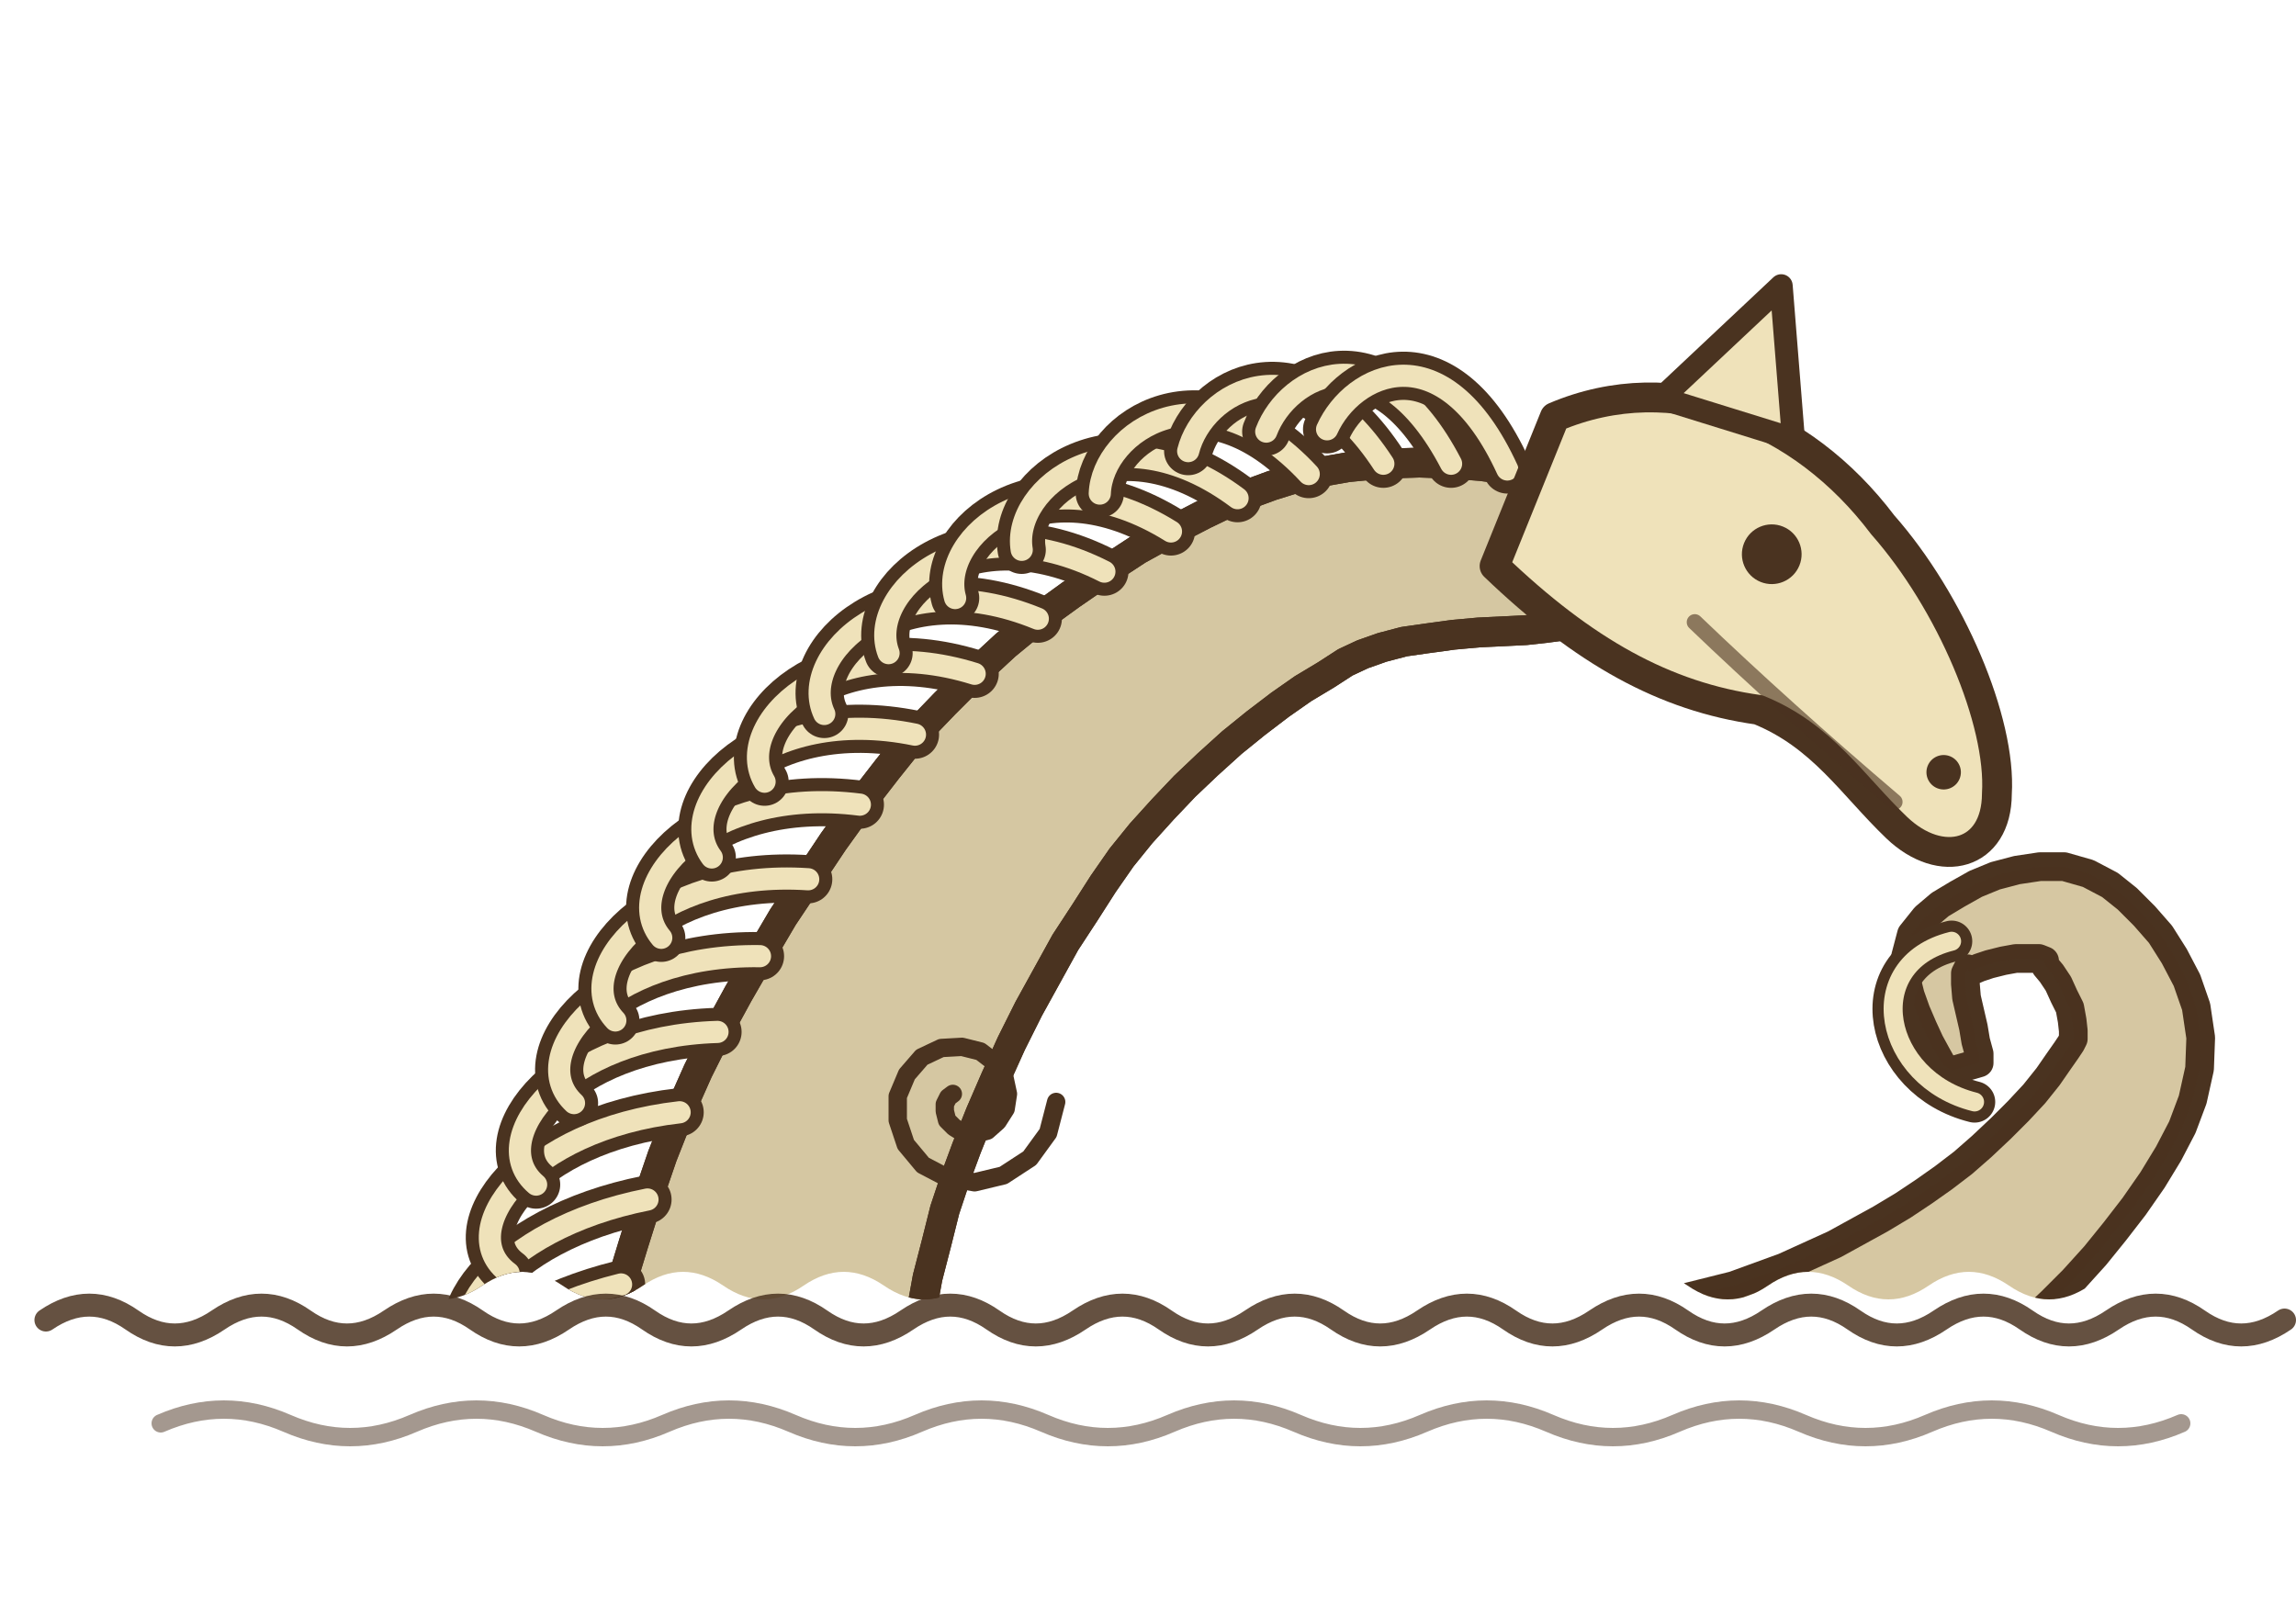
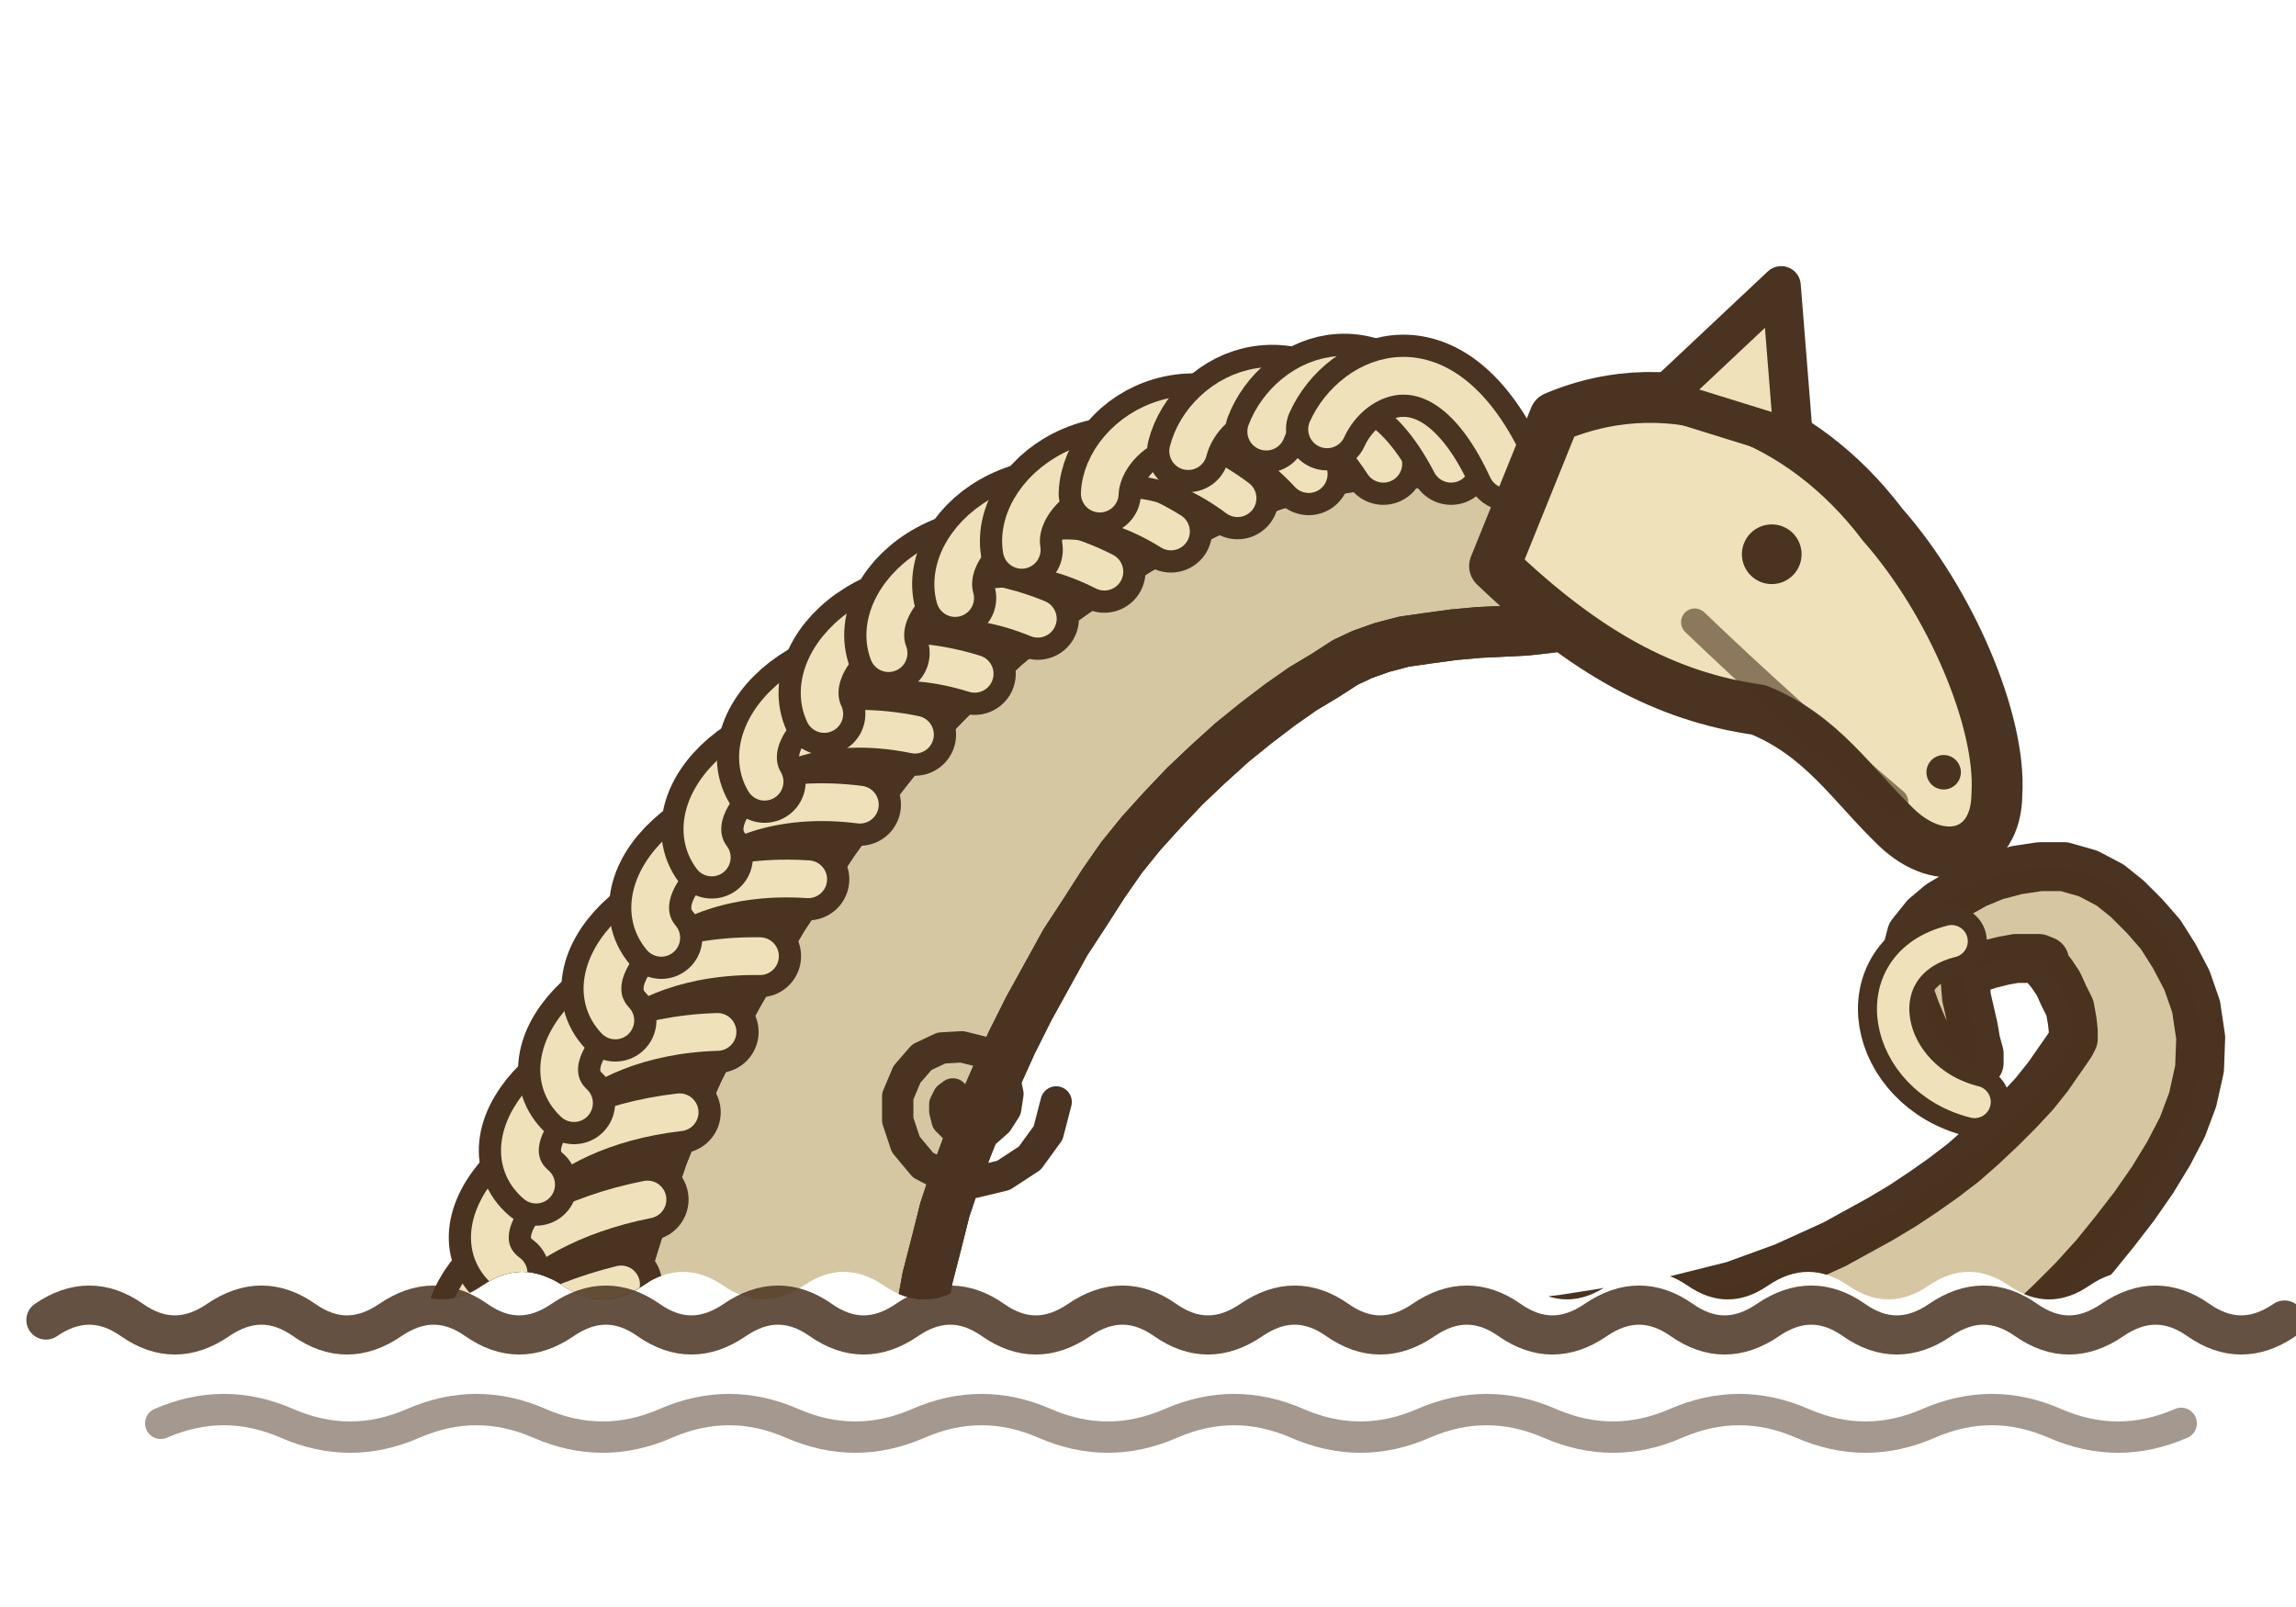
<svg xmlns="http://www.w3.org/2000/svg" viewBox="0 0 200 140">
  <clipPath id="wl">
    <path d="M0 112 q3.5 -2.4 7 0 t7 0 q3.5 -2.4 7 0 t7 0 q3.5 -2.4 7 0 t7 0 q3.5 -2.4 7 0 t7 0 q3.5 -2.4 7 0 t7 0 q3.5 -2.4 7 0 t7 0 q3.5 -2.4 7 0 t7 0 q3.5 -2.4 7 0 t7 0 q3.5 -2.4 7 0 t7 0 q3.5 -2.4 7 0 t7 0 q3.5 -2.4 7 0 t7 0 q3.5 -2.4 7 0 t7 0 q3.5 -2.4 7 0 t7 0 q3.5 -2.4 7 0 t7 0 q3.5 -2.4 7 0 t7 0 V0 H0Z" />
  </clipPath>
  <g clip-path="url(#wl)">
-     <path d="M130 135.8L131.7 135.3L133.9 134.7L136.7 134L139.9 133.3L143.3 132.4L146.9 131.5L150.4 130.5L153.9 129.3L157 128L159.9 126.7L162.6 125.3L165.2 123.8L167.7 122.2L170.1 120.5L172.5 118.8L174.7 117.1L176.8 115.2L178.7 113.4L180.6 111.5L182.5 109.4L184.2 107.3L185.9 105.1L187.5 102.8L188.9 100.5L190.1 98.2L191 95.8L191.6 93.1L191.7 90.4L191.3 87.7L190.5 85.4L189.4 83.3L188.2 81.4L186.8 79.8L185.3 78.3L183.8 77.1L181.9 76.1L179.8 75.5L177.7 75.5L175.7 75.8L173.8 76.3L172.1 77L170.5 77.9L169 78.8L167.7 79.9L166.5 81.4L166 83.3L166 85.1L166.4 86.7L166.9 88.1L167.5 89.5L168.1 90.8L168.7 91.9L169.2 92.8L169.6 93.4L172.4 92.6L172.4 91.8L172.1 90.7L171.9 89.5L171.6 88.2L171.3 86.9L171.2 85.7L171.2 84.8L171.4 84.4L171.5 84.6L171.7 84.6L172.4 84.3L173.3 84L174.5 83.7L175.6 83.5L176.7 83.5L177.6 83.5L178.1 83.7L178.1 83.9L178.2 84.2L178.7 84.8L179.3 85.7L179.8 86.8L180.3 87.8L180.5 88.9L180.6 89.8L180.6 90.5L180.4 90.9L180 91.5L179.3 92.5L178.4 93.8L177.2 95.3L175.8 96.8L174.3 98.3L172.6 99.9L171 101.3L169.3 102.6L167.6 103.8L165.8 105L163.8 106.2L161.8 107.3L159.8 108.4L157.6 109.4L155.4 110.4L153.2 111.2L151 112L148.6 112.6L145.8 113.3L142.8 113.8L139.5 114.4L136.3 114.9L133.2 115.3L130.4 115.7L127.9 116L126 116.2Z" fill="#EFE2BA" stroke="#4A3320" stroke-width="2.5" stroke-linejoin="round" stroke-linecap="round" />
+     <path d="M130 135.8L131.7 135.3L133.9 134.7L136.7 134L139.9 133.3L143.3 132.4L146.9 131.5L150.4 130.5L153.9 129.3L157 128L159.9 126.7L162.6 125.3L165.2 123.8L167.7 122.2L170.1 120.5L172.5 118.8L174.7 117.1L176.8 115.2L178.7 113.4L180.6 111.5L182.5 109.4L184.2 107.3L185.9 105.1L187.5 102.8L188.9 100.5L190.1 98.2L191 95.8L191.6 93.1L191.7 90.4L191.3 87.7L190.5 85.4L189.4 83.3L188.2 81.4L186.8 79.8L185.3 78.3L183.8 77.1L181.9 76.1L179.8 75.5L177.7 75.5L175.7 75.8L173.8 76.3L172.1 77L170.5 77.9L169 78.8L167.7 79.9L166.5 81.4L166 83.3L166 85.1L166.4 86.7L166.9 88.1L167.5 89.5L168.1 90.8L168.7 91.9L169.2 92.8L169.6 93.4L172.4 92.6L172.4 91.8L172.1 90.7L171.9 89.5L171.6 88.2L171.3 86.9L171.2 85.7L171.2 84.8L171.4 84.4L171.5 84.6L171.7 84.6L172.4 84.3L173.3 84L174.5 83.7L175.6 83.5L176.7 83.5L177.6 83.5L178.1 83.7L178.1 83.9L178.2 84.2L178.7 84.8L179.3 85.7L179.8 86.8L180.3 87.8L180.5 88.9L180.6 89.8L180.6 90.5L180.4 90.9L180 91.5L179.3 92.5L178.4 93.8L177.2 95.3L175.8 96.8L174.3 98.3L172.6 99.9L171 101.3L169.3 102.6L167.6 103.8L165.8 105L163.8 106.2L161.8 107.3L159.8 108.4L157.6 109.4L155.4 110.4L153.2 111.2L151 112L148.6 112.6L145.8 113.3L142.8 113.8L139.5 114.4L136.3 114.9L133.2 115.3L130.4 115.7L127.9 116L126 116.2Z" fill="#EFE2BA" stroke="#4A3320" stroke-width="4.26" stroke-linejoin="round" stroke-linecap="round" />
    <path d="M130 135.8L131.7 135.3L133.9 134.7L136.7 134L139.9 133.3L143.3 132.4L146.9 131.5L150.4 130.5L153.9 129.3L157 128L159.9 126.7L162.6 125.3L165.2 123.8L167.7 122.2L170.1 120.5L172.5 118.8L174.7 117.1L176.8 115.2L178.7 113.4L180.6 111.5L182.5 109.4L184.2 107.3L185.9 105.1L187.5 102.8L188.9 100.5L190.1 98.2L191 95.8L191.6 93.1L191.7 90.4L191.3 87.7L190.5 85.4L189.4 83.3L188.2 81.4L186.8 79.8L185.3 78.3L183.8 77.1L181.9 76.1L179.8 75.5L177.7 75.5L175.7 75.8L173.8 76.3L172.1 77L170.5 77.9L169 78.8L167.7 79.9L166.5 81.4L166 83.3L166 85.1L166.4 86.7L166.9 88.1L167.5 89.5L168.1 90.8L168.7 91.9L169.2 92.8L169.6 93.4L172.4 92.6L172.4 91.8L172.1 90.7L171.9 89.5L171.6 88.2L171.3 86.9L171.2 85.7L171.2 84.8L171.4 84.4L171.5 84.6L171.7 84.6L172.4 84.3L173.3 84L174.5 83.7L175.6 83.5L176.7 83.5L177.6 83.5L178.1 83.7L178.1 83.9L178.2 84.2L178.7 84.8L179.3 85.7L179.8 86.8L180.3 87.8L180.5 88.9L180.6 89.8L180.6 90.5L180.4 90.9L180 91.5L179.3 92.5L178.4 93.8L177.2 95.3L175.8 96.8L174.3 98.3L172.6 99.9L171 101.3L169.3 102.6L167.6 103.8L165.8 105L163.8 106.2L161.8 107.3L159.8 108.4L157.6 109.4L155.4 110.4L153.2 111.2L151 112L148.6 112.6L145.8 113.3L142.8 113.8L139.5 114.4L136.3 114.9L133.2 115.3L130.4 115.7L127.9 116L126 116.2Z" fill="#4A3320" fill-opacity=".15" />
-     <path d="M172 96C164 94 162 84 170 82" fill="none" stroke="#4A3320" stroke-width="3.6" stroke-linecap="round" stroke-linejoin="round" />
-     <path d="M172 96C164 94 162 84 170 82" fill="none" stroke="#EFE2BA" stroke-width="1.656" stroke-linecap="round" stroke-linejoin="round" />
-     <path d="M77.6 131.3L77.9 129.3L78.3 126.8L78.6 124L79.1 121L79.6 117.8L80.2 114.6L80.8 111.3L81.6 108.2L82.3 105.4L83.2 102.7L84.2 100L85.4 97L86.7 94L88.1 90.9L89.6 87.9L91.2 85L92.8 82.1L94.5 79.5L96.1 77L97.7 74.7L99.4 72.6L101.3 70.5L103.2 68.5L105.2 66.6L107.3 64.7L109.4 63L111.5 61.4L113.5 60L115.5 58.8L117.2 57.7L118.7 57L120.4 56.4L122.3 55.9L124.4 55.6L126.6 55.3L128.8 55.1L130.9 55L132.9 54.9L134.7 54.7L136.2 54.5L135.8 41.5L134.7 41.4L133.2 41.1L131.3 40.9L129 40.6L126.4 40.4L123.6 40.3L120.5 40.4L117.4 40.7L114 41.3L110.8 42.3L107.8 43.4L104.9 44.8L102 46.3L99.1 47.9L96.2 49.8L93.3 51.8L90.4 53.9L87.6 56.2L84.9 58.7L82.3 61.3L79.7 64L77.3 67L74.9 70.1L72.6 73.3L70.4 76.6L68.2 79.9L66.2 83.3L64.3 86.6L62.5 89.9L60.8 93.3L59.2 96.9L57.7 100.7L56.4 104.5L55.2 108.3L54.1 111.9L53.2 115.3L52.3 118.4L51.6 121.1L51 123.2L50.4 124.7Z" fill="#EFE2BA" stroke="#4A3320" stroke-width="2.6" stroke-linejoin="round" stroke-linecap="round" />
+     <path d="M172 96C164 94 162 84 170 82" fill="none" stroke="#4A3320" stroke-width="6.13" stroke-linecap="round" stroke-linejoin="round" />
+     <path d="M172 96C164 94 162 84 170 82" fill="none" stroke="#EFE2BA" stroke-width="2.82" stroke-linecap="round" stroke-linejoin="round" />
+     <path d="M77.6 131.3L77.9 129.3L78.3 126.8L78.6 124L79.1 121L79.6 117.8L80.2 114.6L80.8 111.3L81.6 108.2L82.3 105.4L83.2 102.7L84.2 100L85.4 97L86.7 94L88.1 90.9L89.6 87.9L91.2 85L92.8 82.1L94.5 79.5L96.1 77L97.7 74.7L99.4 72.6L101.3 70.5L103.2 68.5L105.2 66.6L107.3 64.7L109.4 63L111.5 61.4L113.5 60L115.5 58.8L117.2 57.7L118.7 57L120.4 56.4L122.3 55.9L124.4 55.6L126.6 55.3L128.8 55.1L130.9 55L132.9 54.9L134.7 54.7L136.2 54.5L135.8 41.5L134.7 41.4L133.2 41.1L131.3 40.9L129 40.6L126.4 40.4L123.6 40.3L120.5 40.4L117.4 40.7L114 41.3L110.8 42.3L107.8 43.4L104.9 44.8L102 46.3L99.1 47.9L96.2 49.8L93.3 51.8L90.4 53.9L87.6 56.2L84.9 58.7L82.3 61.3L79.7 64L77.3 67L74.9 70.1L72.6 73.3L70.4 76.6L68.2 79.9L66.2 83.3L64.3 86.6L62.5 89.9L60.8 93.3L59.2 96.9L57.7 100.7L56.4 104.5L55.2 108.3L54.1 111.9L53.2 115.3L52.3 118.4L51.6 121.1L51 123.2L50.4 124.7Z" fill="#EFE2BA" stroke="#4A3320" stroke-width="4.43" stroke-linejoin="round" stroke-linecap="round" />
    <path d="M77.6 131.3L77.9 129.3L78.3 126.8L78.6 124L79.1 121L79.6 117.8L80.2 114.6L80.8 111.3L81.6 108.2L82.3 105.4L83.2 102.7L84.2 100L85.4 97L86.7 94L88.1 90.9L89.6 87.9L91.2 85L92.8 82.1L94.5 79.5L96.1 77L97.7 74.7L99.4 72.6L101.3 70.5L103.2 68.5L105.2 66.6L107.3 64.7L109.4 63L111.5 61.4L113.5 60L115.5 58.8L117.2 57.7L118.7 57L120.4 56.4L122.3 55.9L124.4 55.6L126.6 55.3L128.8 55.1L130.9 55L132.9 54.9L134.7 54.7L136.2 54.5L135.8 41.5L134.7 41.4L133.2 41.1L131.3 40.9L129 40.6L126.4 40.4L123.6 40.3L120.5 40.4L117.4 40.7L114 41.3L110.8 42.3L107.8 43.4L104.9 44.8L102 46.3L99.1 47.9L96.2 49.8L93.3 51.8L90.4 53.9L87.6 56.2L84.9 58.7L82.3 61.3L79.7 64L77.3 67L74.9 70.1L72.6 73.3L70.4 76.6L68.2 79.9L66.2 83.3L64.3 86.6L62.5 89.9L60.8 93.3L59.2 96.9L57.7 100.7L56.4 104.5L55.2 108.3L54.1 111.9L53.2 115.3L52.3 118.4L51.6 121.1L51 123.2L50.4 124.7Z" fill="#4A3320" fill-opacity=".16" />
-     <path d="M77.6 131.3L77.9 129.3L78.3 126.8L78.6 124L79.1 121L79.6 117.8L80.2 114.6L80.8 111.3L81.6 108.2L82.3 105.4L83.2 102.7L84.2 100L85.4 97L86.7 94L88.1 90.9L89.6 87.9L91.2 85L92.8 82.1L94.5 79.5L96.1 77L97.7 74.7L99.4 72.6L101.3 70.5L103.2 68.5L105.2 66.6L107.3 64.7L109.4 63L111.5 61.4L113.5 60L115.5 58.8L117.2 57.7L118.7 57L120.4 56.4L122.3 55.9L124.4 55.6L126.6 55.3L128.8 55.1L130.9 55L132.9 54.9L134.7 54.7L136.2 54.5" fill="none" stroke="#4A3320" stroke-width="2.6" stroke-linecap="round" stroke-linejoin="round" />
-     <path d="M50.4 124.7L51 123.2L51.6 121.1L52.3 118.4L53.2 115.3L54.1 111.9L55.2 108.3L56.4 104.5L57.7 100.7L59.2 96.9L60.8 93.3L62.5 89.9L64.3 86.6L66.2 83.3L68.2 79.9L70.4 76.6L72.6 73.3L74.9 70.1L77.3 67L79.7 64L82.3 61.3L84.9 58.7L87.6 56.2L90.4 53.9L93.3 51.8L96.2 49.8L99.1 47.9L102 46.3L104.9 44.8L107.8 43.4L110.8 42.3L114 41.3L117.4 40.7L120.5 40.4L123.6 40.3L126.4 40.4L129 40.6L131.3 40.9L133.2 41.1L134.7 41.4L135.8 41.5" fill="none" stroke="#4A3320" stroke-width="2.6" stroke-linecap="round" stroke-linejoin="round" />
-     <path d="M92 96L91.3 98.7L89.7 100.9L87.4 102.4L84.9 103L82.5 102.6L80.4 101.5L78.9 99.7L78.2 97.6L78.2 95.5L79 93.6L80.3 92.1L82 91.3L83.8 91.2L85.4 91.6L86.7 92.6L87.5 93.9L87.8 95.3L87.6 96.6L86.9 97.7L86 98.5L84.9 98.8L83.9 98.7L83.1 98.2L82.5 97.6L82.3 96.8L82.3 96.2L82.6 95.6L83 95.3" fill="none" stroke="#4A3320" stroke-width="1.6" stroke-linecap="round" stroke-linejoin="round" />
-     <path d="M51 123.2C37.9 126.3 32.3 135 37.7 138.1" fill="none" stroke="#4A3320" stroke-width="4.2" stroke-linecap="round" stroke-linejoin="round" />
-     <path d="M51 123.2C37.9 126.3 32.3 135 37.7 138.1" fill="none" stroke="#EFE2BA" stroke-width="1.932" stroke-linecap="round" stroke-linejoin="round" />
-     <path d="M52.3 118.4C39.4 121.8 33.8 130.5 39.3 133.5" fill="none" stroke="#4A3320" stroke-width="4.2" stroke-linecap="round" stroke-linejoin="round" />
-     <path d="M52.3 118.4C39.4 121.8 33.8 130.5 39.3 133.5" fill="none" stroke="#EFE2BA" stroke-width="1.932" stroke-linecap="round" stroke-linejoin="round" />
-     <path d="M54.1 111.9C41.1 115.1 35.4 123.8 40.8 126.9" fill="none" stroke="#4A3320" stroke-width="4.2" stroke-linecap="round" stroke-linejoin="round" />
-     <path d="M54.1 111.9C41.1 115.1 35.4 123.8 40.8 126.9" fill="none" stroke="#EFE2BA" stroke-width="1.932" stroke-linecap="round" stroke-linejoin="round" />
-     <path d="M56.4 104.5C43.2 107.1 37.2 115.9 42.5 119.2" fill="none" stroke="#4A3320" stroke-width="4.2" stroke-linecap="round" stroke-linejoin="round" />
-     <path d="M56.4 104.5C43.2 107.1 37.2 115.9 42.5 119.2" fill="none" stroke="#EFE2BA" stroke-width="1.932" stroke-linecap="round" stroke-linejoin="round" />
-     <path d="M59.2 96.9C45.9 98.4 39.4 107.3 44.3 110.9" fill="none" stroke="#4A3320" stroke-width="4.2" stroke-linecap="round" stroke-linejoin="round" />
-     <path d="M59.2 96.9C45.9 98.4 39.4 107.3 44.3 110.9" fill="none" stroke="#EFE2BA" stroke-width="1.932" stroke-linecap="round" stroke-linejoin="round" />
-     <path d="M62.5 89.9C49.1 90.3 42.1 99.3 46.7 103.2" fill="none" stroke="#4A3320" stroke-width="4.2" stroke-linecap="round" stroke-linejoin="round" />
-     <path d="M62.5 89.9C49.1 90.3 42.1 99.3 46.7 103.2" fill="none" stroke="#EFE2BA" stroke-width="1.932" stroke-linecap="round" stroke-linejoin="round" />
-     <path d="M66.2 83.3C52.8 83.1 45.6 92 50 96.1" fill="none" stroke="#4A3320" stroke-width="4.2" stroke-linecap="round" stroke-linejoin="round" />
-     <path d="M66.2 83.3C52.8 83.1 45.6 92 50 96.1" fill="none" stroke="#EFE2BA" stroke-width="1.932" stroke-linecap="round" stroke-linejoin="round" />
-     <path d="M70.4 76.6C57 75.7 49.5 84.6 53.6 88.9" fill="none" stroke="#4A3320" stroke-width="4.2" stroke-linecap="round" stroke-linejoin="round" />
-     <path d="M70.4 76.6C57 75.7 49.5 84.6 53.6 88.9" fill="none" stroke="#EFE2BA" stroke-width="1.932" stroke-linecap="round" stroke-linejoin="round" />
-     <path d="M74.9 70.1C61.6 68.4 53.8 77.2 57.6 81.7" fill="none" stroke="#4A3320" stroke-width="4.2" stroke-linecap="round" stroke-linejoin="round" />
-     <path d="M74.9 70.1C61.6 68.4 53.8 77.2 57.6 81.7" fill="none" stroke="#EFE2BA" stroke-width="1.932" stroke-linecap="round" stroke-linejoin="round" />
-     <path d="M79.7 64C66.6 61.3 58.5 70 62 74.7" fill="none" stroke="#4A3320" stroke-width="4.2" stroke-linecap="round" stroke-linejoin="round" />
-     <path d="M79.7 64C66.6 61.3 58.5 70 62 74.7" fill="none" stroke="#EFE2BA" stroke-width="1.932" stroke-linecap="round" stroke-linejoin="round" />
-     <path d="M84.9 58.7C72.1 54.7 63.7 63.2 66.6 68.1" fill="none" stroke="#4A3320" stroke-width="4.2" stroke-linecap="round" stroke-linejoin="round" />
-     <path d="M84.9 58.7C72.1 54.7 63.7 63.2 66.6 68.1" fill="none" stroke="#EFE2BA" stroke-width="1.932" stroke-linecap="round" stroke-linejoin="round" />
-     <path d="M90.4 53.9C78 48.8 69.4 57.1 71.8 62.2" fill="none" stroke="#4A3320" stroke-width="4.2" stroke-linecap="round" stroke-linejoin="round" />
-     <path d="M90.4 53.9C78 48.8 69.4 57.1 71.8 62.2" fill="none" stroke="#EFE2BA" stroke-width="1.932" stroke-linecap="round" stroke-linejoin="round" />
-     <path d="M96.2 49.8C84.2 43.7 75.4 51.7 77.4 56.9" fill="none" stroke="#4A3320" stroke-width="4.2" stroke-linecap="round" stroke-linejoin="round" />
-     <path d="M96.2 49.8C84.2 43.7 75.4 51.7 77.4 56.9" fill="none" stroke="#EFE2BA" stroke-width="1.932" stroke-linecap="round" stroke-linejoin="round" />
-     <path d="M102 46.3C90.6 39.2 81.7 46.8 83.2 52.1" fill="none" stroke="#4A3320" stroke-width="4.2" stroke-linecap="round" stroke-linejoin="round" />
-     <path d="M102 46.3C90.6 39.2 81.7 46.8 83.2 52.1" fill="none" stroke="#EFE2BA" stroke-width="1.932" stroke-linecap="round" stroke-linejoin="round" />
-     <path d="M107.8 43.4C97.1 35.4 88.1 42.5 89 47.9" fill="none" stroke="#4A3320" stroke-width="4.2" stroke-linecap="round" stroke-linejoin="round" />
-     <path d="M107.8 43.4C97.1 35.4 88.1 42.5 89 47.9" fill="none" stroke="#EFE2BA" stroke-width="1.932" stroke-linecap="round" stroke-linejoin="round" />
-     <path d="M114 41.3C104.9 31.5 96 37.6 95.8 43" fill="none" stroke="#4A3320" stroke-width="4.2" stroke-linecap="round" stroke-linejoin="round" />
-     <path d="M114 41.3C104.9 31.5 96 37.6 95.8 43" fill="none" stroke="#EFE2BA" stroke-width="1.932" stroke-linecap="round" stroke-linejoin="round" />
-     <path d="M120.5 40.4C113.2 29.2 104.8 34.1 103.5 39.3" fill="none" stroke="#4A3320" stroke-width="4.2" stroke-linecap="round" stroke-linejoin="round" />
-     <path d="M120.5 40.4C113.2 29.2 104.8 34.1 103.5 39.3" fill="none" stroke="#EFE2BA" stroke-width="1.932" stroke-linecap="round" stroke-linejoin="round" />
-     <path d="M126.4 40.4C120.2 28.5 112.2 32.6 110.3 37.6" fill="none" stroke="#4A3320" stroke-width="4.2" stroke-linecap="round" stroke-linejoin="round" />
-     <path d="M126.4 40.4C120.2 28.5 112.2 32.6 110.3 37.6" fill="none" stroke="#EFE2BA" stroke-width="1.932" stroke-linecap="round" stroke-linejoin="round" />
-     <path d="M131.3 40.9C125.7 28.7 117.8 32.5 115.6 37.4" fill="none" stroke="#4A3320" stroke-width="4.2" stroke-linecap="round" stroke-linejoin="round" />
-     <path d="M131.3 40.9C125.7 28.7 117.8 32.5 115.6 37.4" fill="none" stroke="#EFE2BA" stroke-width="1.932" stroke-linecap="round" stroke-linejoin="round" />
+     <path d="M77.6 131.3L77.9 129.3L78.3 126.8L78.6 124L79.1 121L79.6 117.8L80.2 114.6L80.8 111.3L81.6 108.2L82.3 105.4L83.2 102.7L84.2 100L85.4 97L86.7 94L88.1 90.9L89.6 87.9L91.2 85L92.8 82.1L94.5 79.5L96.1 77L97.7 74.7L99.4 72.6L101.3 70.5L103.2 68.5L105.2 66.6L107.3 64.7L109.4 63L111.5 61.4L113.5 60L115.5 58.8L117.2 57.7L118.7 57L120.4 56.4L122.3 55.9L124.4 55.6L126.6 55.3L128.8 55.1L130.9 55L132.9 54.9L134.7 54.7L136.2 54.5" fill="none" stroke="#4A3320" stroke-width="4.43" stroke-linecap="round" stroke-linejoin="round" />
+     <path d="M50.4 124.7L51 123.2L51.6 121.1L52.3 118.4L53.2 115.3L54.1 111.9L55.2 108.3L56.4 104.5L57.7 100.7L59.2 96.9L60.8 93.3L62.5 89.9L64.3 86.6L66.2 83.3L68.2 79.9L70.4 76.6L72.6 73.3L74.9 70.1L77.3 67L79.7 64L82.3 61.3L84.9 58.7L87.6 56.2L90.4 53.9L93.3 51.8L96.2 49.8L99.1 47.9L102 46.3L104.9 44.8L107.8 43.4L110.8 42.3L114 41.3L117.4 40.7L120.5 40.4L123.6 40.3L126.4 40.4L129 40.6L131.3 40.9L133.2 41.1L134.7 41.4L135.8 41.5" fill="none" stroke="#4A3320" stroke-width="4.43" stroke-linecap="round" stroke-linejoin="round" />
+     <path d="M92 96L91.3 98.7L89.7 100.9L87.4 102.4L84.9 103L82.5 102.6L80.4 101.5L78.9 99.7L78.2 97.6L78.2 95.5L79 93.6L80.3 92.1L82 91.3L83.8 91.2L85.4 91.6L86.7 92.6L87.5 93.9L87.8 95.3L87.6 96.6L86.9 97.7L86 98.5L84.9 98.8L83.9 98.7L83.1 98.2L82.5 97.6L82.3 96.8L82.3 96.2L82.6 95.6L83 95.3" fill="none" stroke="#4A3320" stroke-width="2.73" stroke-linecap="round" stroke-linejoin="round" />
+     <path d="M51 123.2C37.9 126.3 32.3 135 37.7 138.1" fill="none" stroke="#4A3320" stroke-width="7.16" stroke-linecap="round" stroke-linejoin="round" />
+     <path d="M51 123.2C37.9 126.3 32.3 135 37.7 138.1" fill="none" stroke="#EFE2BA" stroke-width="3.29" stroke-linecap="round" stroke-linejoin="round" />
+     <path d="M52.3 118.4C39.4 121.8 33.8 130.5 39.3 133.5" fill="none" stroke="#4A3320" stroke-width="7.16" stroke-linecap="round" stroke-linejoin="round" />
+     <path d="M52.3 118.4C39.4 121.8 33.8 130.5 39.3 133.5" fill="none" stroke="#EFE2BA" stroke-width="3.29" stroke-linecap="round" stroke-linejoin="round" />
+     <path d="M54.1 111.9C41.1 115.1 35.4 123.8 40.8 126.9" fill="none" stroke="#4A3320" stroke-width="7.16" stroke-linecap="round" stroke-linejoin="round" />
+     <path d="M54.1 111.9C41.1 115.1 35.4 123.8 40.8 126.9" fill="none" stroke="#EFE2BA" stroke-width="3.29" stroke-linecap="round" stroke-linejoin="round" />
+     <path d="M56.4 104.5C43.2 107.1 37.2 115.9 42.5 119.2" fill="none" stroke="#4A3320" stroke-width="7.16" stroke-linecap="round" stroke-linejoin="round" />
+     <path d="M56.4 104.5C43.2 107.1 37.2 115.9 42.5 119.2" fill="none" stroke="#EFE2BA" stroke-width="3.29" stroke-linecap="round" stroke-linejoin="round" />
+     <path d="M59.2 96.9C45.9 98.4 39.4 107.3 44.3 110.9" fill="none" stroke="#4A3320" stroke-width="7.16" stroke-linecap="round" stroke-linejoin="round" />
+     <path d="M59.2 96.9C45.9 98.4 39.4 107.3 44.3 110.9" fill="none" stroke="#EFE2BA" stroke-width="3.29" stroke-linecap="round" stroke-linejoin="round" />
+     <path d="M62.5 89.9C49.1 90.3 42.1 99.3 46.7 103.2" fill="none" stroke="#4A3320" stroke-width="7.16" stroke-linecap="round" stroke-linejoin="round" />
+     <path d="M62.5 89.9C49.1 90.3 42.1 99.3 46.7 103.2" fill="none" stroke="#EFE2BA" stroke-width="3.29" stroke-linecap="round" stroke-linejoin="round" />
+     <path d="M66.2 83.3C52.8 83.1 45.6 92 50 96.1" fill="none" stroke="#4A3320" stroke-width="7.16" stroke-linecap="round" stroke-linejoin="round" />
+     <path d="M66.2 83.3C52.8 83.1 45.6 92 50 96.1" fill="none" stroke="#EFE2BA" stroke-width="3.29" stroke-linecap="round" stroke-linejoin="round" />
+     <path d="M70.4 76.6C57 75.7 49.5 84.6 53.6 88.9" fill="none" stroke="#4A3320" stroke-width="7.16" stroke-linecap="round" stroke-linejoin="round" />
+     <path d="M70.4 76.6C57 75.7 49.5 84.6 53.6 88.9" fill="none" stroke="#EFE2BA" stroke-width="3.29" stroke-linecap="round" stroke-linejoin="round" />
+     <path d="M74.9 70.1C61.6 68.4 53.8 77.2 57.6 81.7" fill="none" stroke="#4A3320" stroke-width="7.16" stroke-linecap="round" stroke-linejoin="round" />
+     <path d="M74.9 70.1C61.6 68.4 53.8 77.2 57.6 81.7" fill="none" stroke="#EFE2BA" stroke-width="3.29" stroke-linecap="round" stroke-linejoin="round" />
+     <path d="M79.7 64C66.6 61.3 58.5 70 62 74.7" fill="none" stroke="#4A3320" stroke-width="7.16" stroke-linecap="round" stroke-linejoin="round" />
+     <path d="M79.7 64C66.6 61.3 58.5 70 62 74.7" fill="none" stroke="#EFE2BA" stroke-width="3.29" stroke-linecap="round" stroke-linejoin="round" />
+     <path d="M84.9 58.7C72.1 54.7 63.7 63.2 66.6 68.1" fill="none" stroke="#4A3320" stroke-width="7.16" stroke-linecap="round" stroke-linejoin="round" />
+     <path d="M84.9 58.7C72.1 54.7 63.7 63.2 66.6 68.1" fill="none" stroke="#EFE2BA" stroke-width="3.29" stroke-linecap="round" stroke-linejoin="round" />
+     <path d="M90.4 53.9C78 48.8 69.4 57.1 71.8 62.2" fill="none" stroke="#4A3320" stroke-width="7.16" stroke-linecap="round" stroke-linejoin="round" />
+     <path d="M90.4 53.9C78 48.8 69.4 57.1 71.8 62.2" fill="none" stroke="#EFE2BA" stroke-width="3.29" stroke-linecap="round" stroke-linejoin="round" />
+     <path d="M96.2 49.8C84.2 43.7 75.4 51.7 77.4 56.9" fill="none" stroke="#4A3320" stroke-width="7.16" stroke-linecap="round" stroke-linejoin="round" />
+     <path d="M96.2 49.8C84.2 43.7 75.4 51.7 77.4 56.9" fill="none" stroke="#EFE2BA" stroke-width="3.29" stroke-linecap="round" stroke-linejoin="round" />
+     <path d="M102 46.3C90.6 39.2 81.7 46.8 83.2 52.1" fill="none" stroke="#4A3320" stroke-width="7.16" stroke-linecap="round" stroke-linejoin="round" />
+     <path d="M102 46.3C90.6 39.2 81.7 46.8 83.2 52.1" fill="none" stroke="#EFE2BA" stroke-width="3.29" stroke-linecap="round" stroke-linejoin="round" />
+     <path d="M107.8 43.4C97.1 35.4 88.1 42.5 89 47.9" fill="none" stroke="#4A3320" stroke-width="7.16" stroke-linecap="round" stroke-linejoin="round" />
+     <path d="M107.8 43.4C97.1 35.4 88.1 42.5 89 47.9" fill="none" stroke="#EFE2BA" stroke-width="3.29" stroke-linecap="round" stroke-linejoin="round" />
+     <path d="M114 41.3C104.9 31.5 96 37.6 95.8 43" fill="none" stroke="#4A3320" stroke-width="7.16" stroke-linecap="round" stroke-linejoin="round" />
+     <path d="M114 41.3C104.9 31.5 96 37.6 95.8 43" fill="none" stroke="#EFE2BA" stroke-width="3.29" stroke-linecap="round" stroke-linejoin="round" />
+     <path d="M120.5 40.4C113.2 29.2 104.8 34.1 103.5 39.3" fill="none" stroke="#4A3320" stroke-width="7.16" stroke-linecap="round" stroke-linejoin="round" />
+     <path d="M120.5 40.4C113.2 29.2 104.8 34.1 103.5 39.3" fill="none" stroke="#EFE2BA" stroke-width="3.29" stroke-linecap="round" stroke-linejoin="round" />
+     <path d="M126.4 40.4C120.2 28.5 112.2 32.6 110.3 37.6" fill="none" stroke="#4A3320" stroke-width="7.16" stroke-linecap="round" stroke-linejoin="round" />
+     <path d="M126.4 40.4C120.2 28.5 112.2 32.6 110.3 37.6" fill="none" stroke="#EFE2BA" stroke-width="3.29" stroke-linecap="round" stroke-linejoin="round" />
+     <path d="M131.3 40.9C125.7 28.7 117.8 32.5 115.6 37.4" fill="none" stroke="#4A3320" stroke-width="7.16" stroke-linecap="round" stroke-linejoin="round" />
+     <path d="M131.3 40.9C125.7 28.7 117.8 32.5 115.6 37.4" fill="none" stroke="#EFE2BA" stroke-width="3.29" stroke-linecap="round" stroke-linejoin="round" />
  </g>
  <g transform="translate(138 46) rotate(22)">
-     <path d="M-6 -8C2 -16 14 -16 24 -10C32 -6 40 2 42 8C44 13 40 16 35 14C30 12 26 9 20 9C12 11 4 10 -6 6Z" fill="#EFE2BA" stroke="#4A3320" stroke-width="2.6" stroke-linejoin="round" stroke-linecap="round" />
-     <path d="M2 -13L8 -26L14 -14Z" fill="#EFE2BA" stroke="#4A3320" stroke-width="2" stroke-linejoin="round" stroke-linecap="round" />
+     <path d="M-6 -8C2 -16 14 -16 24 -10C32 -6 40 2 42 8C44 13 40 16 35 14C30 12 26 9 20 9C12 11 4 10 -6 6Z" fill="#EFE2BA" stroke="#4A3320" stroke-width="4.43" stroke-linejoin="round" stroke-linecap="round" />
+     <path d="M2 -13L8 -26L14 -14Z" fill="#EFE2BA" stroke="#4A3320" stroke-width="3.41" stroke-linejoin="round" stroke-linecap="round" />
    <circle cx="16" cy="-4" r="2.6" fill="#4A3320" />
    <circle cx="37" cy="8" r="1.5" fill="#4A3320" />
-     <path d="M12 4Q22 8 34 12" fill="none" stroke="#4A3320" stroke-width="1.4" stroke-linecap="round" stroke-linejoin="round" stroke-opacity=".6" />
+     <path d="M12 4Q22 8 34 12" fill="none" stroke="#4A3320" stroke-width="2.39" stroke-linecap="round" stroke-linejoin="round" stroke-opacity=".6" />
  </g>
-   <path d="M4 115 q3.8 -2.6 7.5 0 t7.5 0 q3.8 -2.6 7.5 0 t7.5 0 q3.8 -2.6 7.5 0 t7.5 0 q3.8 -2.6 7.5 0 t7.5 0 q3.8 -2.6 7.5 0 t7.5 0 q3.8 -2.6 7.5 0 t7.5 0 q3.8 -2.6 7.5 0 t7.5 0 q3.8 -2.6 7.5 0 t7.5 0 q3.8 -2.6 7.5 0 t7.5 0 q3.8 -2.6 7.5 0 t7.5 0 q3.8 -2.6 7.5 0 t7.5 0 q3.8 -2.6 7.5 0 t7.5 0 q3.8 -2.6 7.5 0 t7.5 0" fill="none" stroke="#4A3320" stroke-width="2" stroke-linecap="round" stroke-linejoin="round" stroke-opacity=".85" />
-   <path d="M14 124 q5.5 -2.4 11 0 t11 0 q5.5 -2.4 11 0 t11 0 q5.5 -2.4 11 0 t11 0 q5.5 -2.4 11 0 t11 0 q5.5 -2.4 11 0 t11 0 q5.5 -2.4 11 0 t11 0 q5.5 -2.4 11 0 t11 0 q5.5 -2.4 11 0 t11 0" fill="none" stroke="#4A3320" stroke-width="1.6" stroke-linecap="round" stroke-linejoin="round" stroke-opacity=".5" />
+   <path d="M4 115 q3.8 -2.6 7.5 0 t7.5 0 q3.8 -2.6 7.5 0 t7.5 0 q3.8 -2.6 7.5 0 t7.5 0 q3.8 -2.6 7.5 0 t7.5 0 q3.8 -2.6 7.5 0 t7.5 0 q3.8 -2.6 7.5 0 t7.5 0 q3.8 -2.6 7.5 0 t7.5 0 q3.8 -2.6 7.5 0 t7.5 0 q3.8 -2.6 7.5 0 t7.5 0 q3.8 -2.6 7.5 0 t7.5 0 q3.8 -2.6 7.5 0 t7.5 0 q3.8 -2.6 7.5 0 t7.5 0 q3.8 -2.6 7.5 0 t7.5 0" fill="none" stroke="#4A3320" stroke-width="3.41" stroke-linecap="round" stroke-linejoin="round" stroke-opacity=".85" />
+   <path d="M14 124 q5.5 -2.4 11 0 t11 0 q5.5 -2.4 11 0 t11 0 q5.5 -2.4 11 0 t11 0 q5.5 -2.4 11 0 t11 0 q5.5 -2.4 11 0 t11 0 q5.5 -2.4 11 0 t11 0 q5.5 -2.4 11 0 t11 0 q5.5 -2.4 11 0 t11 0" fill="none" stroke="#4A3320" stroke-width="2.73" stroke-linecap="round" stroke-linejoin="round" stroke-opacity=".5" />
</svg>
